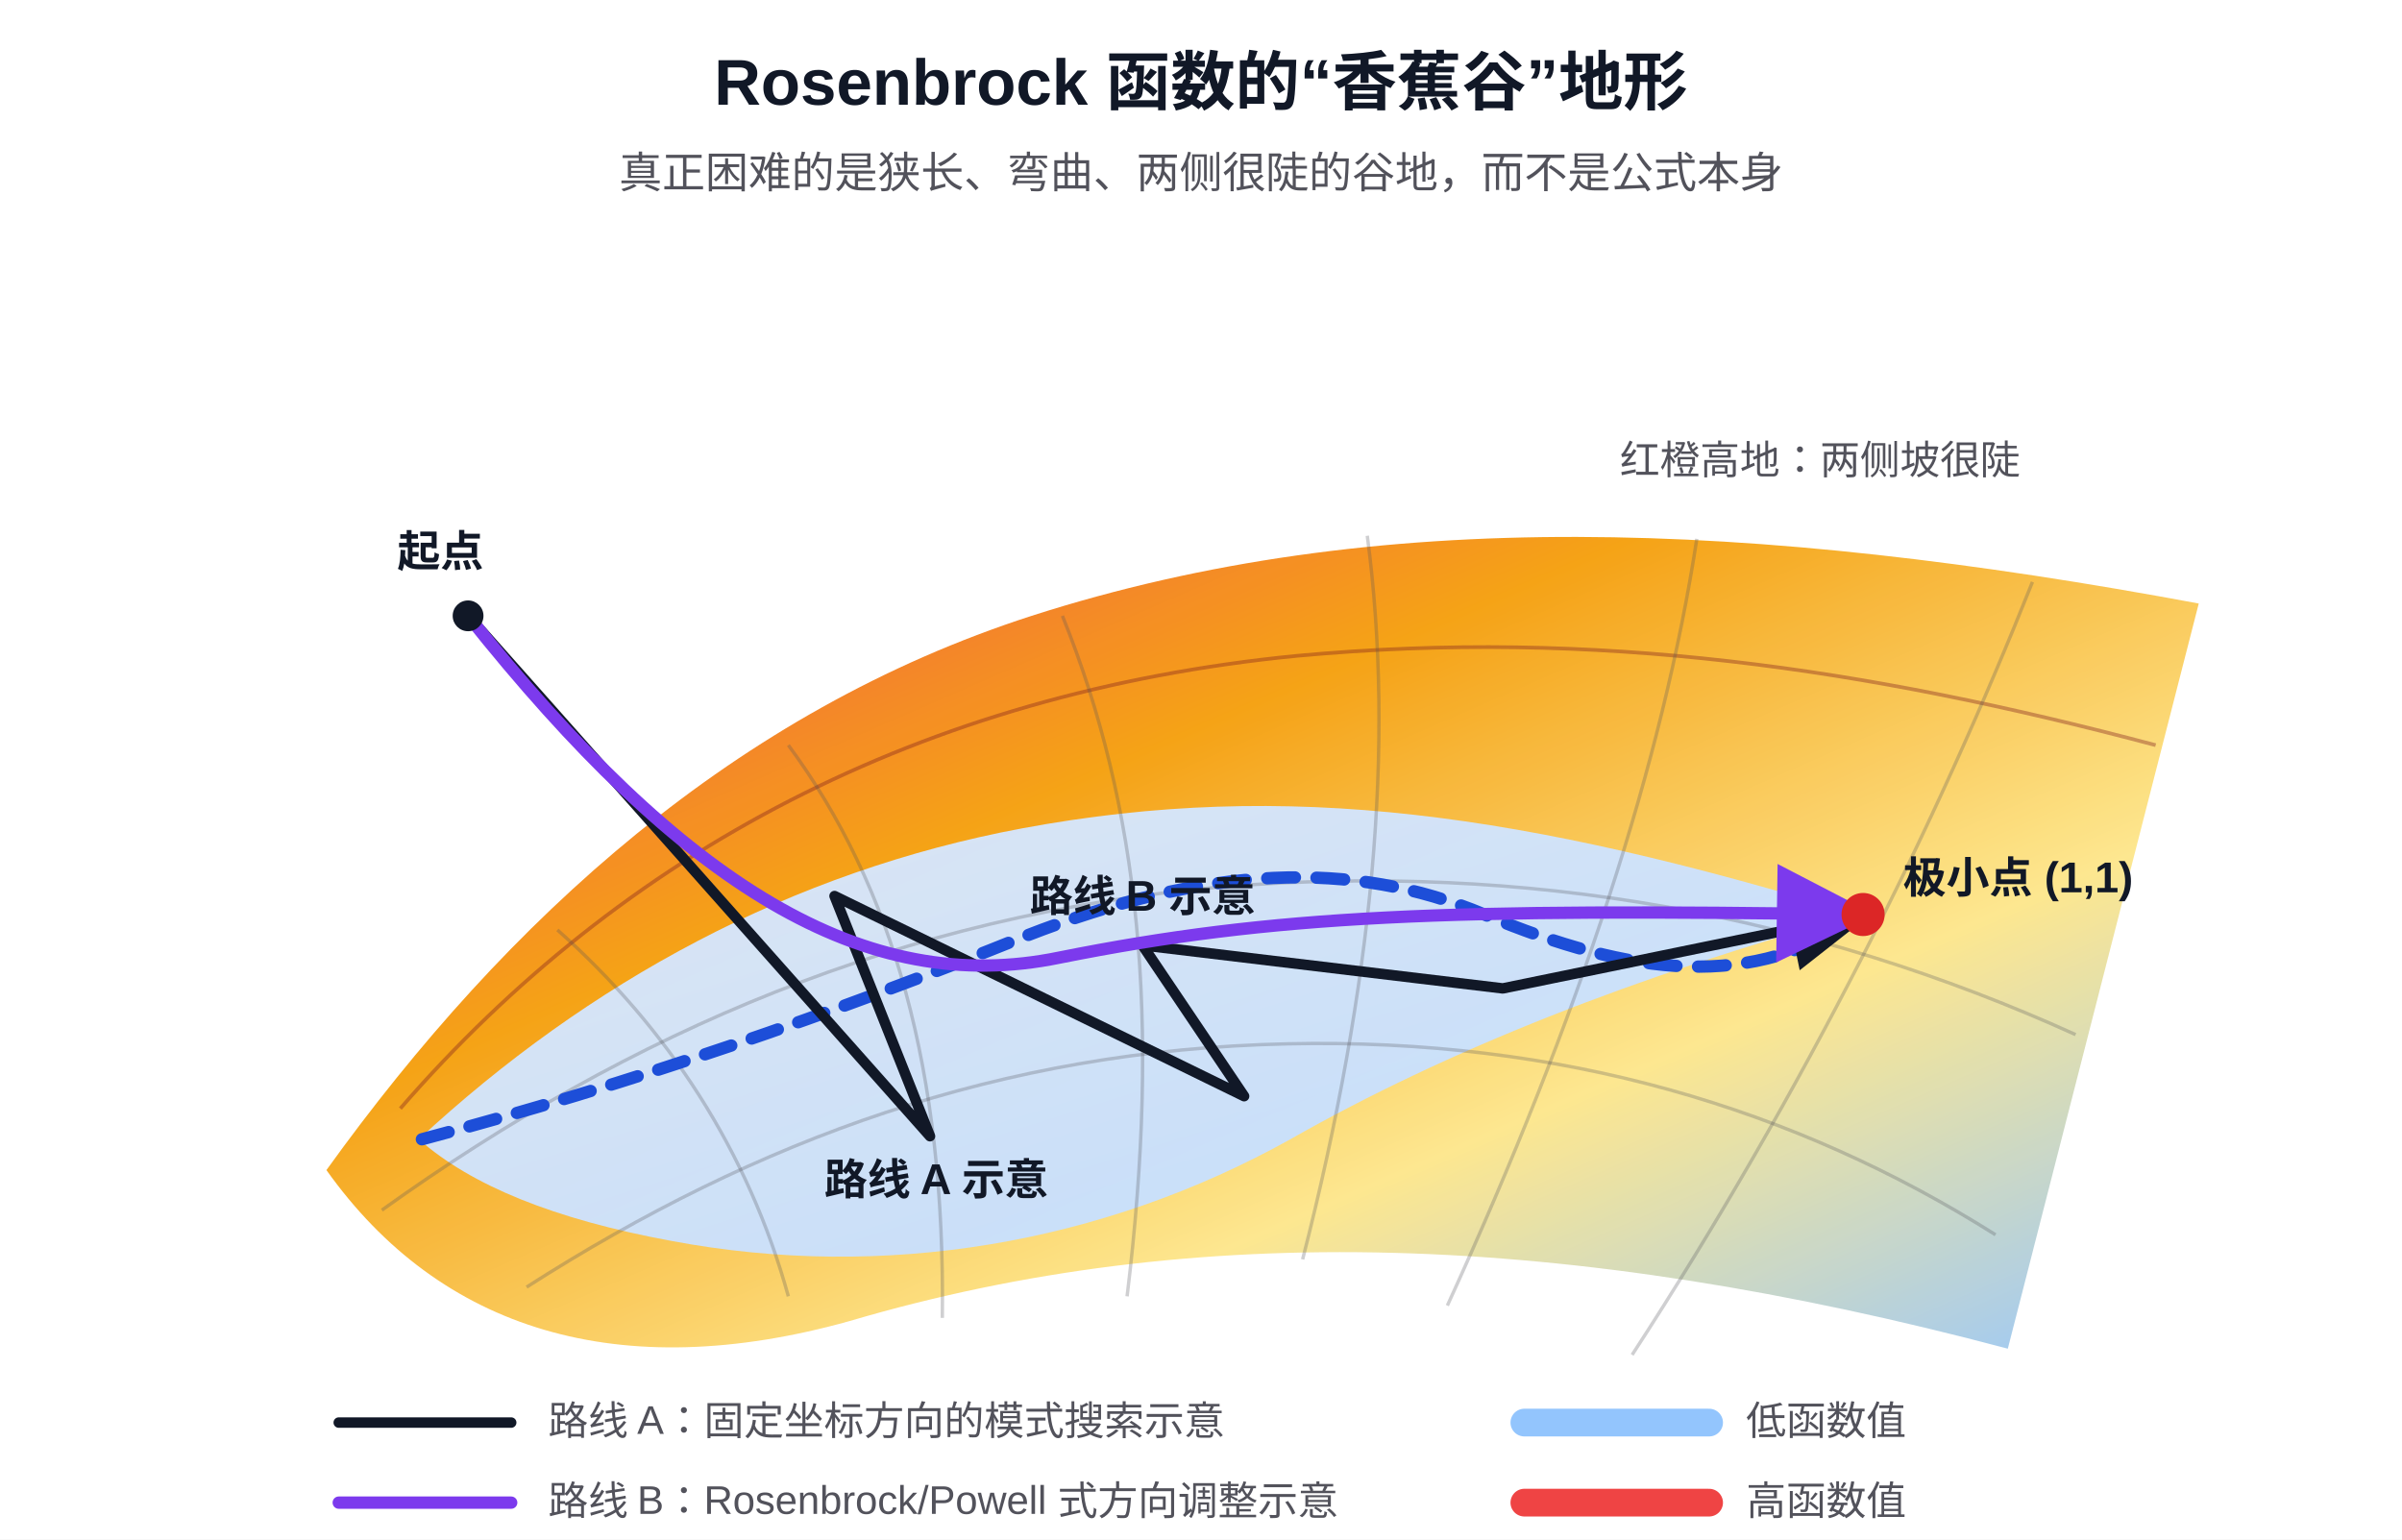
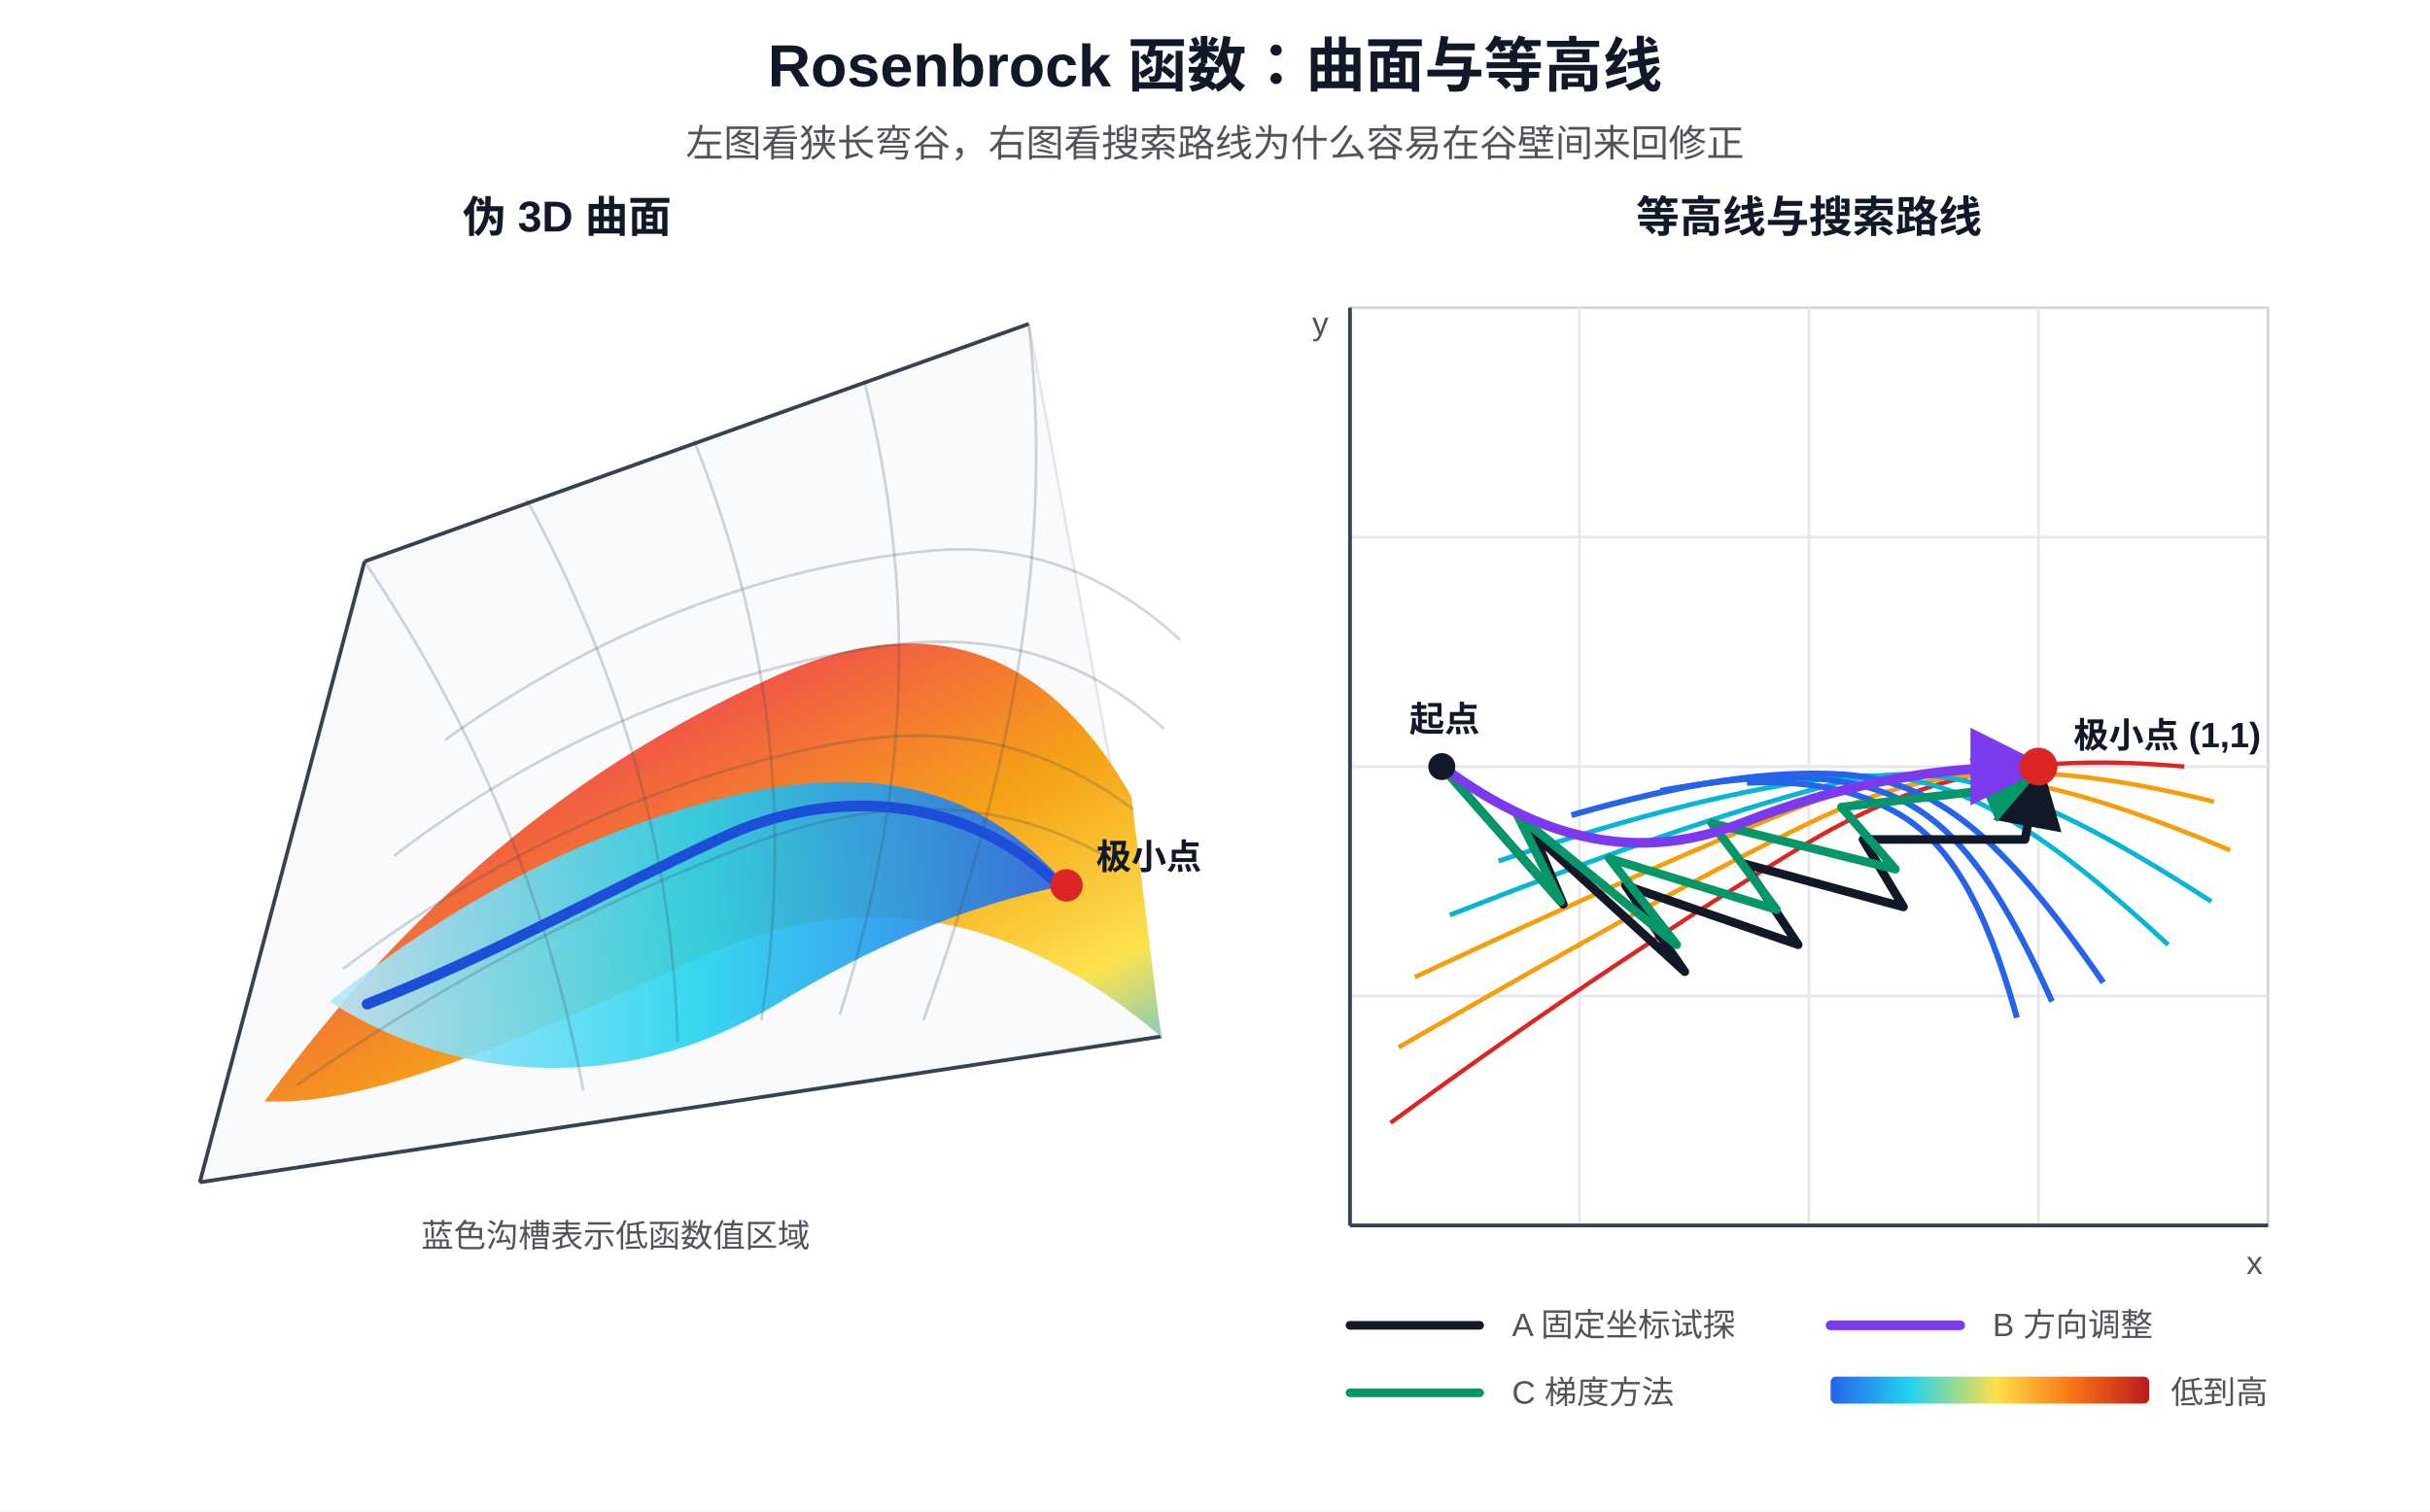
- <svg xmlns="http://www.w3.org/2000/svg" width="780" height="500" viewBox="0 0 780 500" role="img" aria-labelledby="title desc">
-   <rect width="780" height="500" fill="#ffffff" />
+ <svg xmlns="http://www.w3.org/2000/svg" width="900" height="560" viewBox="0 0 900 560" role="img" aria-labelledby="title desc">
+   <rect width="900" height="560" fill="#ffffff" />
  <defs>
-     <linearGradient id="terrain" x1="0" y1="0" x2="1" y2="1">
-       <stop offset="0" stop-color="#ef4444" />
-       <stop offset="0.35" stop-color="#f59e0b" />
-       <stop offset="0.68" stop-color="#fde68a" />
-       <stop offset="1" stop-color="#93c5fd" />
+     <linearGradient id="surface-hot" x1="0" y1="0" x2="1" y2="1">
+       <stop offset="0" stop-color="#b91c1c" />
+       <stop offset="0.28" stop-color="#ef4444" />
+       <stop offset="0.58" stop-color="#f59e0b" />
+       <stop offset="0.82" stop-color="#fde047" />
+       <stop offset="1" stop-color="#38bdf8" />
    </linearGradient>
-     <linearGradient id="valley" x1="0" y1="0" x2="1" y2="1">
-       <stop offset="0" stop-color="#dbeafe" />
-       <stop offset="1" stop-color="#bfdbfe" />
+     <linearGradient id="surface-cool" x1="0" y1="0" x2="1" y2="0">
+       <stop offset="0" stop-color="#bae6fd" />
+       <stop offset="0.5" stop-color="#22d3ee" />
+       <stop offset="1" stop-color="#2563eb" />
+     </linearGradient>
+     <linearGradient id="legend" x1="0" y1="0" x2="1" y2="0">
+       <stop offset="0" stop-color="#2563eb" />
+       <stop offset="0.25" stop-color="#22d3ee" />
+       <stop offset="0.52" stop-color="#fde047" />
+       <stop offset="0.76" stop-color="#f97316" />
+       <stop offset="1" stop-color="#b91c1c" />
    </linearGradient>
    <marker id="arrow-fixed" markerWidth="8" markerHeight="8" refX="7" refY="4" orient="auto" markerUnits="strokeWidth">
      <path d="M0,0 L8,4 L0,8 Z" fill="#111827" />
    </marker>
    <marker id="arrow-adapt" markerWidth="8" markerHeight="8" refX="7" refY="4" orient="auto" markerUnits="strokeWidth">
      <path d="M0,0 L8,4 L0,8 Z" fill="#7c3aed" />
    </marker>
+     <marker id="arrow-grad" markerWidth="8" markerHeight="8" refX="7" refY="4" orient="auto" markerUnits="strokeWidth">
+       <path d="M0,0 L8,4 L0,8 Z" fill="#059669" />
+     </marker>
    <style>
-       .title { font-family: Arial, sans-serif; font-size: 21px; fill: #111827; font-weight: 600; }
+       .title { font-family: Arial, sans-serif; font-size: 22px; fill: #111827; font-weight: 700; }
      .subtitle { font-family: Arial, sans-serif; font-size: 14px; fill: #52525b; }
-       .label { font-family: Arial, sans-serif; font-size: 14px; fill: #111827; font-weight: 600; }
-       .note { font-family: Arial, sans-serif; font-size: 13px; fill: #52525b; }
-       .grid { fill: none; stroke: rgba(82,82,91,0.28); stroke-width: 1.1; }
-       .ridge { fill: none; stroke: rgba(127,29,29,0.38); stroke-width: 1.2; }
-       .valley-line { fill: none; stroke: #1d4ed8; stroke-width: 4; stroke-linecap: round; stroke-dasharray: 9 7; }
-       .path-fixed { fill: none; stroke: #111827; stroke-width: 3.4; stroke-linecap: round; stroke-linejoin: round; marker-end: url(#arrow-fixed); }
-       .path-adapt { fill: none; stroke: #7c3aed; stroke-width: 4; stroke-linecap: round; stroke-linejoin: round; marker-end: url(#arrow-adapt); }
+       .panel-title { font-family: Arial, sans-serif; font-size: 16px; fill: #111827; font-weight: 700; }
+       .label { font-family: Arial, sans-serif; font-size: 13px; fill: #111827; font-weight: 600; }
+       .note { font-family: Arial, sans-serif; font-size: 12px; fill: #52525b; }
+       .axis { stroke: #374151; stroke-width: 1.4; fill: none; }
+       .grid { stroke: #e5e7eb; stroke-width: 1; fill: none; }
+       .mesh { stroke: rgba(55,65,81,0.22); stroke-width: 1; fill: none; }
+       .contour-low { stroke: #2563eb; stroke-width: 2.2; fill: none; }
+       .contour-mid { stroke: #06b6d4; stroke-width: 1.8; fill: none; }
+       .contour-high { stroke: #f59e0b; stroke-width: 1.7; fill: none; }
+       .contour-very-high { stroke: #dc2626; stroke-width: 1.6; fill: none; }
+       .path-fixed { fill: none; stroke: #111827; stroke-width: 3.2; stroke-linecap: round; stroke-linejoin: round; marker-end: url(#arrow-fixed); }
+       .path-adapt { fill: none; stroke: #7c3aed; stroke-width: 3.6; stroke-linecap: round; stroke-linejoin: round; marker-end: url(#arrow-adapt); }
+       .path-grad { fill: none; stroke: #059669; stroke-width: 3.2; stroke-linecap: round; stroke-linejoin: round; marker-end: url(#arrow-grad); }
    </style>
  </defs>
-   <text x="390" y="34" text-anchor="middle" class="title">Rosenbrock 函数的“香蕉谷”地形</text>
-   <text x="390" y="61" text-anchor="middle" class="subtitle">真正困难的是狭长、弯曲、两侧很陡的谷地，而不是公式本身</text>
-   <g transform="translate(40,78)">
-     <path d="M 66 302              C 125 220, 199 153, 295 122              C 407 86, 529 91, 674 118              L 612 360              C 469 322, 348 318, 236 351              C 161 372, 103 354, 66 302 Z" fill="url(#terrain)" opacity="0.95" />
-     <path d="M 96 292              C 151 241, 217 205, 292 191              C 378 175, 455 186, 563 219              C 491 239, 430 263, 379 292              C 318 326, 247 338, 178 325              C 140 318, 113 307, 96 292 Z" fill="url(#valley)" opacity="0.96" />
-     <path d="M 90 282 C 162 199, 259 147, 381 135 C 478 126, 566 139, 660 164" class="ridge" />
-     <path d="M 84 315 C 165 257, 253 219, 357 210 C 456 202, 548 219, 634 258" class="grid" />
-     <path d="M 131 340 C 206 292, 285 263, 378 261 C 467 259, 543 282, 608 323" class="grid" />
-     <path d="M 141 224 C 177 256, 203 296, 216 343" class="grid" />
-     <path d="M 216 164 C 250 210, 267 270, 266 350" class="grid" />
-     <path d="M 305 122 C 330 184, 337 253, 326 343" class="grid" />
-     <path d="M 404 96 C 413 164, 406 241, 383 331" class="grid" />
-     <path d="M 511 97 C 500 169, 473 252, 430 346" class="grid" />
-     <path d="M 620 111 C 589 189, 546 276, 490 362" class="grid" />
-     <path d="M 97 292              C 165 274, 231 251, 293 226              C 352 203, 399 201, 442 219              C 490 239, 529 244, 565 219" class="valley-line" />
-     <path d="M 112 122              L 262 291              L 231 213              L 364 278              L 331 229              L 448 243              L 565 219" class="path-fixed" />
-     <path d="M 112 122              C 182 210, 241 246, 304 233              C 374 219, 430 217, 565 219" class="path-adapt" />
-     <text x="264" y="310" text-anchor="middle" class="label">路线 A 示意</text>
-     <text x="331" y="218" text-anchor="middle" class="label" fill="#7c3aed">路线 B 示意</text>
-     <circle cx="112" cy="122" r="5" fill="#111827" />
-     <text x="103" y="106" text-anchor="middle" class="label">起点</text>
-     <circle cx="565" cy="219" r="7" fill="#dc2626" />
-     <text x="578" y="212" class="label">极小点 (1,1)</text>
-     <text x="486" y="76" class="note">红橙高地：两侧坡很陡</text>
-     <line x1="70" y1="384" x2="126" y2="384" stroke="#111827" stroke-width="3.4" stroke-linecap="round" />
-     <text x="138" y="388" class="note">路线 A：固定坐标方向的模式搜索示意</text>
-     <line x1="70" y1="410" x2="126" y2="410" stroke="#7c3aed" stroke-width="4" stroke-linecap="round" />
-     <text x="138" y="414" class="note">路线 B：Rosenbrock/Powell 式方向调整示意</text>
-     <line x1="455" y1="384" x2="515" y2="384" stroke="#93c5fd" stroke-width="9" stroke-linecap="round" />
-     <text x="527" y="388" class="note">低函数值</text>
-     <line x1="455" y1="410" x2="515" y2="410" stroke="#ef4444" stroke-width="9" stroke-linecap="round" />
-     <text x="527" y="414" class="note">高函数值</text>
+   <text x="450" y="32" text-anchor="middle" class="title">Rosenbrock 函数：曲面与等高线</text>
+   <text x="450" y="58" text-anchor="middle" class="subtitle">左图看狭长弯谷，右图看搜索路线为什么容易在谷壁间来回修正</text>
+   <g transform="translate(40,86)">
+     <text x="170" y="0" text-anchor="middle" class="panel-title">伪 3D 曲面</text>
+     <path d="M34 352 L95 122 L341 34 L390 298 Z" fill="#f8fafc" stroke="#e5e7eb" />
+     <path d="M34 352 L390 298" class="axis" />
+     <path d="M34 352 L95 122" class="axis" />
+     <path d="M95 122 L341 34" class="axis" />
+     <path d="M58 322 C111 250, 171 199, 246 165 C300 140, 346 151, 379 209 L390 298 C337 253, 281 241, 221 268 C153 299, 97 324, 58 322 Z" fill="url(#surface-hot)" opacity="0.95" />
+     <path d="M82 285 C132 245, 185 218, 240 207 C292 197, 327 210, 355 242 C318 249, 282 265, 246 287 C192 319, 130 316, 82 285 Z" fill="url(#surface-cool)" opacity="0.9" />
+     <path d="M70 316 C121 280, 177 250, 240 226 C289 208, 332 210, 369 231" class="mesh" />
+     <path d="M87 273 C141 232, 201 203, 267 190 C312 181, 348 190, 380 214" class="mesh" />
+     <path d="M106 231 C161 189, 224 162, 290 153 C329 148, 363 158, 391 184" class="mesh" />
+     <path d="M125 188 C181 148, 242 124, 305 118 C339 115, 370 126, 397 151" class="mesh" />
+     <path d="M95 122 C136 183, 163 247, 176 318" class="mesh" />
+     <path d="M155 99 C190 163, 209 229, 211 300" class="mesh" />
+     <path d="M217 77 C244 145, 254 215, 242 292" class="mesh" />
+     <path d="M280 55 C299 130, 298 205, 271 290" class="mesh" />
+     <path d="M341 34 C350 112, 337 194, 302 292" class="mesh" />
+     <path d="M96 286 C142 268, 185 244, 226 225 C270 204, 318 210, 350 240" stroke="#1d4ed8" stroke-width="4" fill="none" stroke-linecap="round" />
+     <circle cx="355" cy="242" r="6" fill="#dc2626" />
+     <text x="366" y="236" class="label">极小点</text>
+     <text x="116" y="376" class="note">蓝色沟槽表示低函数值区域</text>
+   </g>
+   <g transform="translate(500,86)">
+     <text x="170" y="0" text-anchor="middle" class="panel-title">等高线与搜索路线</text>
+     <rect x="0" y="28" width="340" height="340" fill="#ffffff" stroke="#d1d5db" />
+     <path d="M85 28 V368 M170 28 V368 M255 28 V368 M0 113 H340 M0 198 H340 M0 283 H340" class="grid" />
+     <path d="M0 368 H340 M0 28 V368" class="axis" />
+     <text x="338" y="386" text-anchor="end" class="note">x</text>
+     <text x="-8" y="38" text-anchor="end" class="note">y</text>
+     <path d="M15 330 C75 286, 127 252, 170 226 C214 200, 253 193, 309 198" class="contour-very-high" />
+     <path d="M18 302 C79 267, 130 238, 172 218 C214 198, 251 194, 320 211" class="contour-high" />
+     <path d="M24 276 C84 248, 133 226, 174 210 C216 195, 252 198, 326 229" class="contour-high" />
+     <path d="M37 253 C93 231, 139 215, 177 205 C217 194, 251 204, 319 248" class="contour-mid" />
+     <path d="M55 233 C106 216, 146 206, 180 202 C216 198, 247 212, 303 264" class="contour-mid" />
+     <path d="M82 216 C124 204, 156 199, 184 201 C217 204, 241 223, 279 278" class="contour-low" />
+     <path d="M115 207 C148 201, 172 200, 193 206 C220 214, 238 236, 260 285" class="contour-low" />
+     <path d="M147 204 C171 203, 189 207, 204 216 C222 227, 235 248, 247 291" class="contour-low" />
+     <path d="M34 198 L79 249 L68 223 L124 274 L102 242 L166 264 L146 234 L205 250 L190 225 L250 225 L255 198" class="path-fixed" />
+     <path d="M34 198 L78 248 L62 216 L121 264 L96 232 L158 251 L134 219 L202 236 L182 213 L234 207 L255 198" class="path-grad" />
+     <path d="M34 198 C76 229, 111 232, 145 219 C181 205, 214 198, 255 198" class="path-adapt" />
+     <circle cx="34" cy="198" r="5" fill="#111827" />
+     <text x="22" y="185" class="label">起点</text>
+     <circle cx="255" cy="198" r="7" fill="#dc2626" />
+     <text x="268" y="191" class="label">极小点 (1,1)</text>
+     <line x1="0" y1="405" x2="48" y2="405" stroke="#111827" stroke-width="3.2" stroke-linecap="round" />
+     <text x="60" y="409" class="note">A 固定坐标试探</text>
+     <line x1="0" y1="430" x2="48" y2="430" stroke="#059669" stroke-width="3.2" stroke-linecap="round" />
+     <text x="60" y="434" class="note">C 梯度方法</text>
+     <line x1="178" y1="405" x2="226" y2="405" stroke="#7c3aed" stroke-width="3.6" stroke-linecap="round" />
+     <text x="238" y="409" class="note">B 方向调整</text>
+     <rect x="178" y="424" width="118" height="10" fill="url(#legend)" rx="2" />
+     <text x="304" y="434" class="note">低到高</text>
  </g>
</svg>
